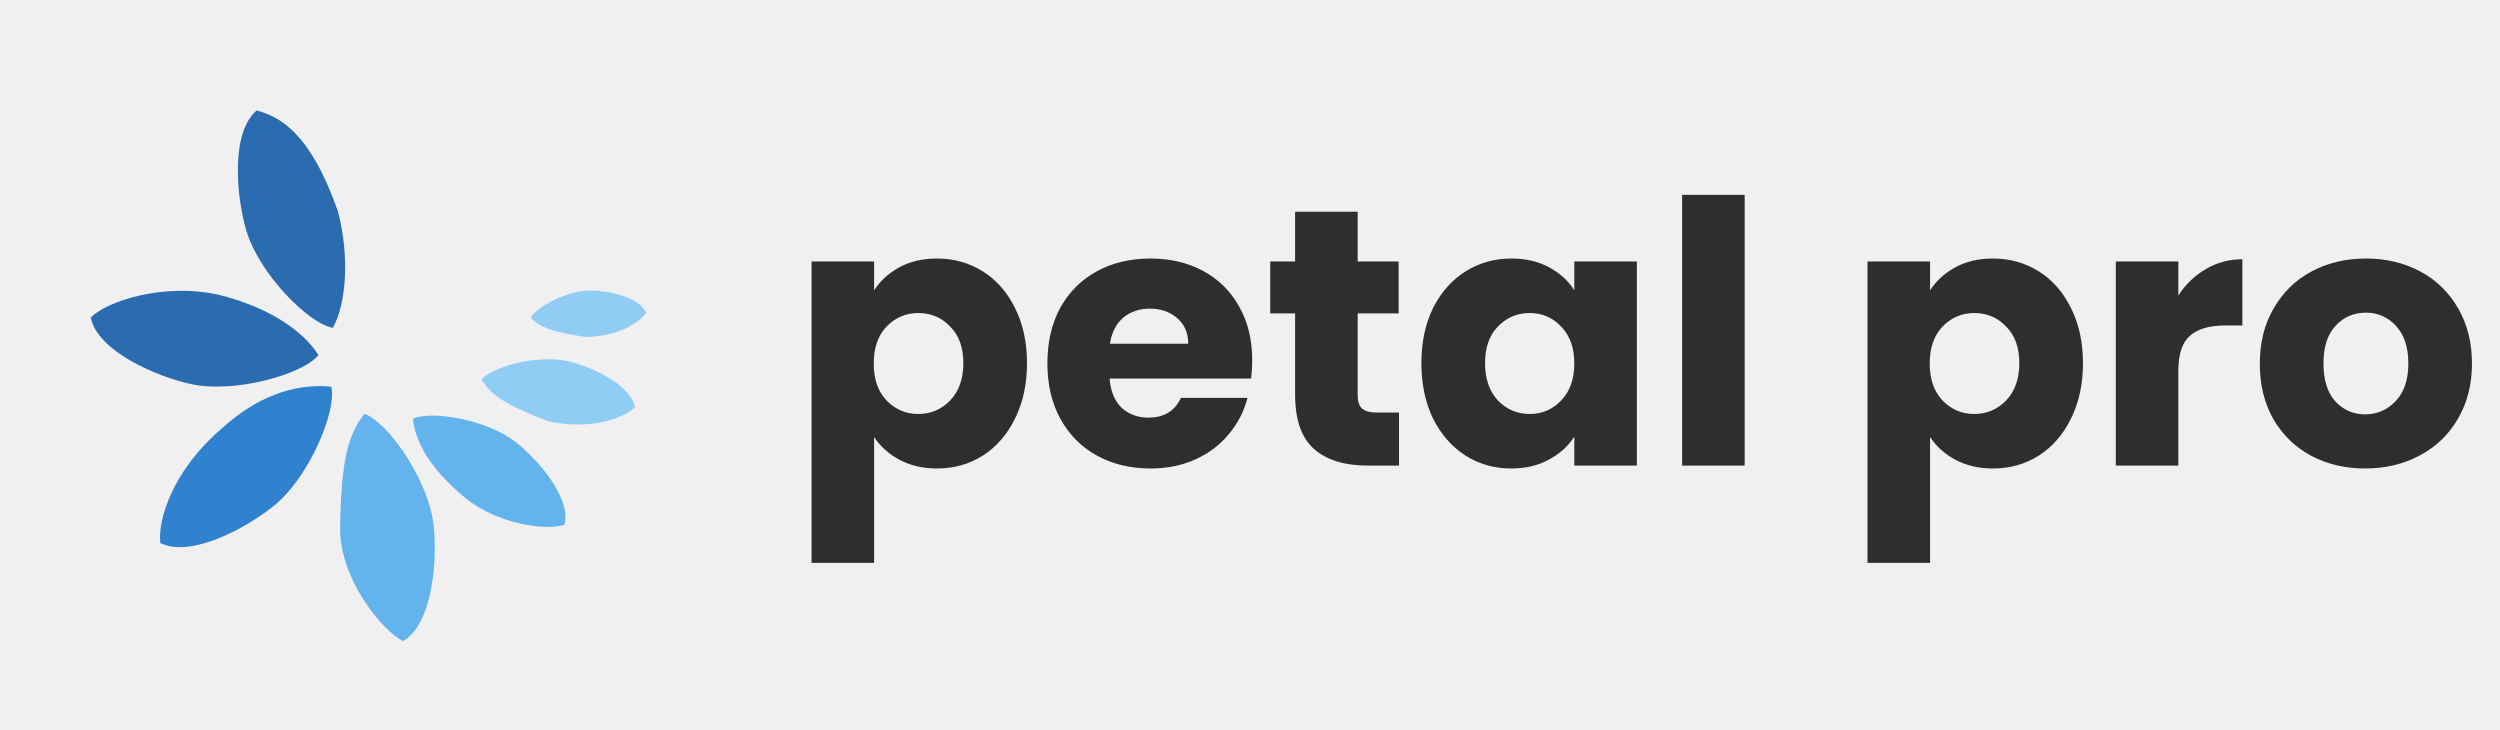
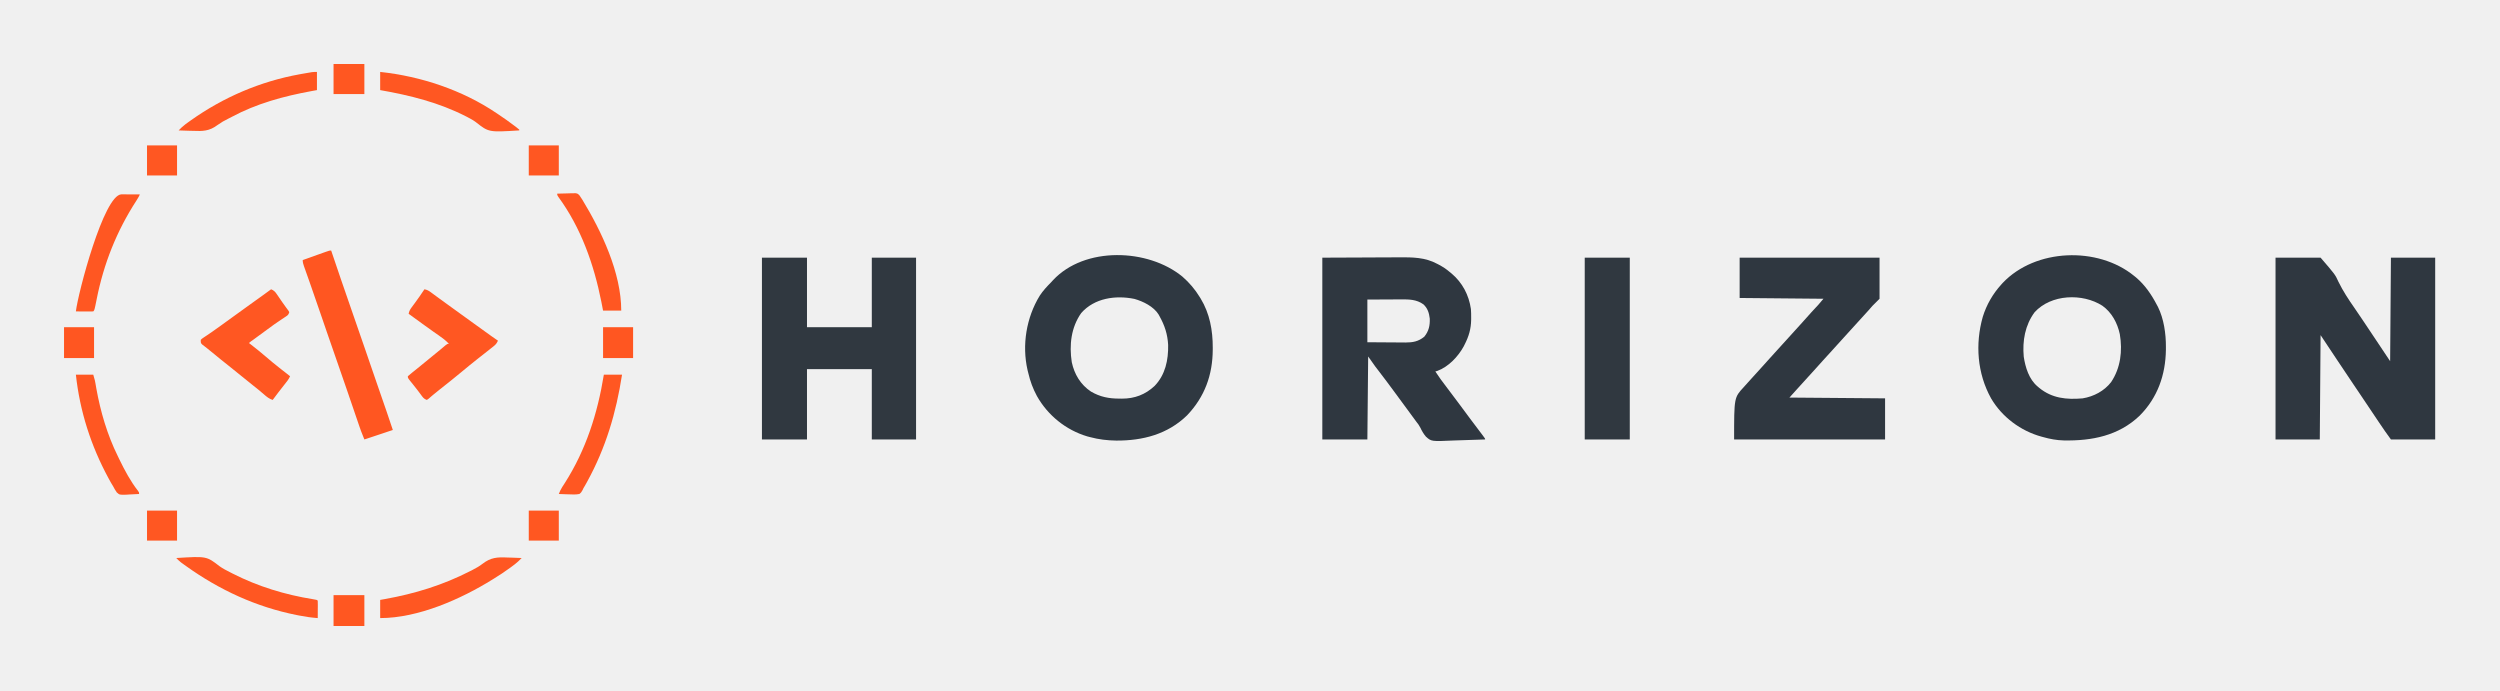
- <svg xmlns="http://www.w3.org/2000/svg" width="1182" height="345" viewBox="0 0 1182 345" fill="none">
-   <g clip-path="url(#clip0_602_15)">
-     <g clip-path="url(#clip1_602_15)">
-       <g clip-path="url(#clip2_602_15)">
-         <path d="M413.275 137.277C416.157 132.78 420.135 129.148 425.209 126.381C430.282 123.614 436.22 122.23 443.023 122.23C450.978 122.23 458.185 124.248 464.641 128.284C471.098 132.319 476.172 138.084 479.861 145.579C483.666 153.073 485.569 161.779 485.569 171.694C485.569 181.61 483.666 190.373 479.861 197.983C476.172 205.478 471.098 211.3 464.641 215.451C458.185 219.487 450.978 221.504 443.023 221.504C436.335 221.504 430.397 220.121 425.209 217.354C420.135 214.586 416.157 211.012 413.275 206.631V266.126H383.7V123.614H413.275V137.277ZM455.475 171.694C455.475 164.315 453.4 158.55 449.249 154.399C445.213 150.133 440.198 148 434.202 148C428.322 148 423.306 150.133 419.155 154.399C415.12 158.665 413.102 164.488 413.102 171.867C413.102 179.247 415.12 185.069 419.155 189.336C423.306 193.602 428.322 195.735 434.202 195.735C440.082 195.735 445.098 193.602 449.249 189.336C453.4 184.954 455.475 179.074 455.475 171.694ZM592.057 170.311C592.057 173.078 591.884 175.961 591.538 178.958H524.606C525.067 184.954 526.969 189.566 530.313 192.795C533.772 195.908 537.981 197.464 542.938 197.464C550.318 197.464 555.449 194.351 558.331 188.125H589.808C588.194 194.466 585.254 200.174 580.988 205.247C576.837 210.32 571.591 214.298 565.249 217.181C558.908 220.063 551.817 221.504 543.976 221.504C534.521 221.504 526.105 219.487 518.725 215.451C511.346 211.416 505.581 205.651 501.43 198.156C497.279 190.661 495.204 181.899 495.204 171.867C495.204 161.836 497.222 153.073 501.257 145.579C505.408 138.084 511.173 132.319 518.552 128.284C525.932 124.248 534.406 122.23 543.976 122.23C553.316 122.23 561.617 124.19 568.881 128.111C576.145 132.031 581.795 137.623 585.83 144.887C589.981 152.151 592.057 160.626 592.057 170.311ZM561.79 162.528C561.79 157.455 560.061 153.419 556.602 150.421C553.143 147.424 548.819 145.925 543.63 145.925C538.672 145.925 534.464 147.366 531.005 150.248C527.661 153.131 525.586 157.224 524.779 162.528H561.79ZM661.447 195.043V220.121H646.4C635.677 220.121 627.318 217.527 621.322 212.338C615.326 207.034 612.328 198.444 612.328 186.568V148.173H600.568V123.614H612.328V100.093H641.903V123.614H661.274V148.173H641.903V186.914C641.903 189.797 642.595 191.872 643.979 193.14C645.362 194.409 647.668 195.043 650.897 195.043H661.447ZM672.04 171.694C672.04 161.779 673.885 153.073 677.574 145.579C681.379 138.084 686.51 132.319 692.967 128.284C699.424 124.248 706.63 122.23 714.586 122.23C721.389 122.23 727.327 123.614 732.4 126.381C737.588 129.148 741.566 132.78 744.334 137.277V123.614H773.908V220.121H744.334V206.458C741.451 210.954 737.415 214.586 732.227 217.354C727.154 220.121 721.216 221.504 714.413 221.504C706.572 221.504 699.424 219.487 692.967 215.451C686.51 211.3 681.379 205.478 677.574 197.983C673.885 190.373 672.04 181.61 672.04 171.694ZM744.334 171.867C744.334 164.488 742.258 158.665 738.107 154.399C734.072 150.133 729.114 148 723.233 148C717.353 148 712.338 150.133 708.187 154.399C704.151 158.55 702.133 164.315 702.133 171.694C702.133 179.074 704.151 184.954 708.187 189.336C712.338 193.602 717.353 195.735 723.233 195.735C729.114 195.735 734.072 193.602 738.107 189.336C742.258 185.069 744.334 179.247 744.334 171.867ZM824.879 92.137V220.121H795.304V92.137H824.879ZM912.537 137.277C915.419 132.78 919.397 129.148 924.471 126.381C929.544 123.614 935.482 122.23 942.285 122.23C950.24 122.23 957.447 124.248 963.903 128.284C970.36 132.319 975.434 138.084 979.123 145.579C982.928 153.073 984.831 161.779 984.831 171.694C984.831 181.61 982.928 190.373 979.123 197.983C975.434 205.478 970.36 211.3 963.903 215.451C957.447 219.487 950.24 221.504 942.285 221.504C935.597 221.504 929.659 220.121 924.471 217.354C919.397 214.586 915.419 211.012 912.537 206.631V266.126H882.962V123.614H912.537V137.277ZM954.737 171.694C954.737 164.315 952.662 158.55 948.511 154.399C944.475 150.133 939.46 148 933.464 148C927.584 148 922.568 150.133 918.417 154.399C914.382 158.665 912.364 164.488 912.364 171.867C912.364 179.247 914.382 185.069 918.417 189.336C922.568 193.602 927.584 195.735 933.464 195.735C939.344 195.735 944.36 193.602 948.511 189.336C952.662 184.954 954.737 179.074 954.737 171.694ZM1029.92 139.698C1033.38 134.395 1037.7 130.244 1042.89 127.246C1048.08 124.133 1053.85 122.576 1060.19 122.576V153.88H1052.06C1044.68 153.88 1039.14 155.495 1035.46 158.723C1031.77 161.836 1029.92 167.371 1029.92 175.326V220.121H1000.35V123.614H1029.92V139.698ZM1118.25 221.504C1108.8 221.504 1100.27 219.487 1092.66 215.451C1085.16 211.416 1079.22 205.651 1074.84 198.156C1070.58 190.661 1068.44 181.899 1068.44 171.867C1068.44 161.952 1070.63 153.246 1075.02 145.752C1079.4 138.142 1085.39 132.319 1093 128.284C1100.61 124.248 1109.14 122.23 1118.6 122.23C1128.05 122.23 1136.59 124.248 1144.2 128.284C1151.81 132.319 1157.8 138.142 1162.18 145.752C1166.56 153.246 1168.75 161.952 1168.75 171.867C1168.75 181.783 1166.51 190.546 1162.01 198.156C1157.63 205.651 1151.58 211.416 1143.85 215.451C1136.24 219.487 1127.71 221.504 1118.25 221.504ZM1118.25 195.908C1123.9 195.908 1128.69 193.832 1132.61 189.681C1136.64 185.531 1138.66 179.593 1138.66 171.867C1138.66 164.142 1136.7 158.204 1132.78 154.053C1128.98 149.903 1124.25 147.827 1118.6 147.827C1112.83 147.827 1108.05 149.903 1104.24 154.053C1100.44 158.089 1098.54 164.027 1098.54 171.867C1098.54 179.593 1100.38 185.531 1104.07 189.681C1107.88 193.832 1112.6 195.908 1118.25 195.908Z" fill="#2E2E2E" />
-       </g>
-       <g clip-path="url(#clip3_602_15)">
-         <g clip-path="url(#clip4_602_15)">
-           <path d="M159.734 99.797C165.478 121.473 163.627 143.834 157.363 155.005C145.858 153.034 122.506 129.399 116.487 109.102C111.857 93.489 108.779 62.885 121.367 52.214C131.727 55.156 146.325 61.723 159.734 99.797Z" fill="#2B6CB0" />
-           <path d="M103.39 139.366C127.957 145.443 143.855 157.07 150.562 167.896C143.192 177.002 111.042 186.076 90.318 181.607C74.377 178.169 46.073 166.192 42.907 150.08C50.565 142.439 77.149 133.566 103.39 139.366Z" fill="#2B6CB0" />
-           <path d="M104.867 202.58C124.772 184.304 143.943 181.515 156.648 182.839C159.262 194.199 146.477 225.053 130.094 238.646C117.491 249.102 90.479 264.083 75.799 256.746C74.52 246.054 81.34 222.655 104.867 202.58Z" fill="#3182CE" />
-           <path d="M160.794 249.752C161.315 218.227 164.324 205.636 172.361 195.655C183.361 199.52 202.408 226.746 204.942 247.784C206.891 263.967 204.805 294.688 190.622 303.12C180.911 298.488 160.674 273.918 160.794 249.752Z" fill="#63B3ED" />
-           <path d="M219.484 235.015C202.29 220.638 196.342 208.179 195.234 197.99C203.71 193.906 230.094 198.391 243.534 208.789C253.873 216.787 270.201 235.263 266.922 248.077C258.744 250.996 235.166 248.127 219.484 235.015Z" fill="#63B3ED" />
-           <path d="M259.199 199.173C239.321 191.59 232.049 186.789 227.632 179.404C232.706 173.328 254.519 167.533 268.472 170.77C279.204 173.259 298.199 181.648 300.169 192.567C294.916 197.65 279.535 203.593 259.199 199.173Z" fill="#90CDF4" />
-           <path d="M276.996 159.304C261.391 157.104 255.349 154.839 250.944 150.245C253.61 145.037 268.413 137.285 279.023 137.327C287.185 137.359 302.285 140.283 305.503 147.824C302.544 152.346 292.411 159.15 276.996 159.304Z" fill="#90CDF4" />
-         </g>
-       </g>
-     </g>
-   </g>
-   <defs>
-     <clipPath id="clip0_602_15">
-       <rect width="1182" height="345" fill="white" />
-     </clipPath>
-     <clipPath id="clip1_602_15">
-       <rect width="1186.73" height="345.26" fill="white" transform="translate(1)" />
-     </clipPath>
-     <clipPath id="clip2_602_15">
-       <rect width="814.368" height="230.598" fill="white" transform="translate(373.259 58.9067)" />
-     </clipPath>
-     <clipPath id="clip3_602_15">
-       <rect width="293.82" height="293.82" fill="white" transform="translate(27.7425 27.5605)" />
-     </clipPath>
-     <clipPath id="clip4_602_15">
-       <rect width="293.82" height="293.82" fill="white" transform="translate(27.7425 27.5605)" />
-     </clipPath>
-   </defs>
+ <svg xmlns="http://www.w3.org/2000/svg" version="1.1" width="3163" height="873">
+   <path d="M0 0 C18.81 0 37.62 0 57 0 C75.453 21.363 75.453 21.363 79.668 30.641 C85.385 42.258 92.249 52.725 99.657 63.324 C102.655 67.632 105.578 71.99 108.504 76.348 C109.612 77.992 110.72 79.637 111.829 81.282 C116.912 88.837 121.954 96.42 127 104 C135.91 117.365 135.91 117.365 145 131 C145.33 87.77 145.66 44.54 146 0 C164.48 0 182.96 0 202 0 C202 75.9 202 151.8 202 230 C183.52 230 165.04 230 146 230 C140.951 223.058 136.027 216.155 131.312 209 C122.745 196.072 114.068 183.219 105.387 170.367 C104.165 168.559 102.944 166.75 101.723 164.941 C100.606 163.288 99.49 161.635 98.372 159.982 C84.473 139.396 70.778 118.666 57 98 C56.67 141.56 56.34 185.12 56 230 C37.52 230 19.04 230 0 230 C0 154.1 0 78.2 0 0 Z " fill="#2F3740" transform="translate(2879,326)" />
+   <path d="M0 0 C29.453 -0.124 29.453 -0.124 59.5 -0.25 C65.671 -0.286 71.843 -0.323 78.201 -0.36 C85.81 -0.378 85.81 -0.378 89.385 -0.382 C91.852 -0.388 94.319 -0.402 96.786 -0.422 C113.927 -0.557 130.047 -0.526 145.5 7.875 C146.166 8.224 146.832 8.573 147.518 8.932 C152.387 11.536 156.821 14.377 161 18 C161.785 18.632 162.57 19.263 163.379 19.914 C177.156 31.482 185.468 47.223 188 65 C188.277 68.631 188.335 72.235 188.312 75.875 C188.305 77.323 188.305 77.323 188.298 78.8 C188.108 90.336 185.267 99.769 180 110 C179.593 110.81 179.185 111.619 178.766 112.453 C171.767 125.216 159.491 138.16 145.617 143.238 C144.322 143.615 144.322 143.615 143 144 C147.219 150.524 151.752 156.728 156.5 162.875 C161.755 169.723 166.959 176.601 172.062 183.562 C176.881 190.132 181.733 196.673 186.625 203.188 C187.245 204.013 187.864 204.838 188.502 205.689 C191.533 209.724 194.57 213.755 197.613 217.781 C198.175 218.526 198.737 219.271 199.316 220.038 C200.374 221.441 201.434 222.842 202.497 224.241 C206 228.888 206 228.888 206 230 C197.099 230.396 188.201 230.697 179.293 230.881 C175.155 230.969 171.023 231.088 166.888 231.282 C137.952 232.605 137.952 232.605 131.105 226.47 C128.11 222.978 125.949 219.205 123.996 215.053 C122.7 212.382 121.011 210.165 119.16 207.852 C118.126 206.444 117.093 205.035 116.062 203.625 C114.887 202.023 113.711 200.422 112.535 198.82 C111.951 198.024 111.368 197.228 110.766 196.407 C107.268 191.639 103.756 186.881 100.246 182.121 C97.349 178.191 94.455 174.259 91.57 170.32 C84.681 160.926 77.701 151.609 70.592 142.379 C69.965 141.562 69.338 140.745 68.691 139.902 C68.147 139.196 67.602 138.489 67.041 137.761 C63.942 133.569 60.99 129.271 58 125 C57.67 159.65 57.34 194.3 57 230 C38.19 230 19.38 230 0 230 C0 154.1 0 78.2 0 0 Z M57 53 C57 70.82 57 88.64 57 107 C64.418 107.063 71.834 107.123 79.252 107.155 C82.707 107.171 86.161 107.192 89.616 107.226 C93.588 107.265 97.559 107.28 101.531 107.293 C102.759 107.308 103.986 107.324 105.251 107.34 C114.473 107.342 121.66 106.035 129 100 C134.666 93.094 136.309 85.859 135.938 77.062 C135.144 70.067 133.233 64.02 127.984 59.117 C119.171 52.738 109.641 52.71 99.09 52.805 C98.018 52.807 96.946 52.809 95.841 52.811 C91.873 52.821 87.905 52.849 83.938 52.875 C75.048 52.916 66.159 52.958 57 53 Z " fill="#2F3740" transform="translate(1673,326)" />
+   <path d="M0 0 C0.828 0.664 1.655 1.328 2.508 2.012 C13.925 11.693 22.134 23.823 29 37 C29.397 37.73 29.794 38.459 30.203 39.211 C37.747 54.36 40.397 73.317 40.312 90 C40.307 91.176 40.301 92.351 40.295 93.562 C39.859 125.367 29.777 154.152 7 177 C-19.558 202.353 -53.345 208.883 -88.865 208.242 C-97.892 207.998 -106.342 206.471 -115 204 C-115.66 203.823 -116.32 203.647 -117 203.465 C-143.329 196.311 -167.088 178.62 -180.871 155.032 C-198.394 123.495 -201.173 86.305 -191.371 51.785 C-186.656 36.624 -178.683 22.722 -168 11 C-167.377 10.308 -166.755 9.616 -166.113 8.902 C-124.835 -34.626 -46.016 -37.486 0 0 Z M-125.816 46.043 C-137.923 62.438 -141.364 82.229 -139.562 102.293 C-137.496 115.914 -132.926 130.895 -122 140 C-121.354 140.55 -120.708 141.101 -120.043 141.668 C-103.851 154.968 -85.338 156.807 -65 155 C-51.003 152.678 -37.823 145.782 -29.055 134.496 C-16.969 116.524 -14.463 94.869 -18 73.812 C-21.047 59.615 -28.169 46.273 -40.156 37.758 C-65.278 21.733 -104.979 23.168 -125.816 46.043 Z " fill="#2F3740" transform="translate(2700,349)" />
+   <path d="M0 0 C8.792 7.643 15.91 16.055 22 26 C22.349 26.564 22.698 27.128 23.058 27.708 C34.605 46.679 38.438 68.025 38.375 90 C38.374 90.72 38.374 91.441 38.373 92.183 C38.262 124.359 28.212 152.085 5.875 175.5 C-18.613 199.414 -50.223 207.615 -83.606 207.426 C-95.049 207.28 -105.941 205.983 -117 203 C-118.671 202.567 -118.671 202.567 -120.375 202.125 C-147.394 194.077 -170.293 175.549 -184.069 151.109 C-189.132 141.72 -192.602 132.373 -195 122 C-195.317 120.739 -195.634 119.479 -195.961 118.18 C-203.193 86.541 -197.46 51.751 -180.568 24.172 C-176.422 17.778 -171.339 12.401 -166 7 C-165.272 6.199 -164.543 5.399 -163.793 4.574 C-123.65 -38.547 -43.404 -35.659 0 0 Z M-128 46 C-140.89 64.234 -143.343 86.501 -140 108.188 C-136.733 123.523 -128.874 136.657 -115.742 145.398 C-104.135 152.177 -92.957 154.353 -79.688 154.312 C-78.111 154.337 -78.111 154.337 -76.502 154.361 C-60.425 154.371 -46.913 149.239 -35.156 138.246 C-21.574 124.098 -17.729 105.523 -18.062 86.426 C-18.78 72.839 -22.436 61.788 -29 50 C-29.584 48.931 -29.584 48.931 -30.18 47.84 C-36.445 37.802 -49.631 31.318 -60.688 28.188 C-84.494 23.291 -111.278 27.06 -128 46 Z " fill="#2F3841" transform="translate(1496,350)" />
+   <path d="M0 0 C18.81 0 37.62 0 57 0 C57 29.04 57 58.08 57 88 C84.06 88 111.12 88 139 88 C139 58.96 139 29.92 139 0 C157.48 0 175.96 0 195 0 C195 75.9 195 151.8 195 230 C176.52 230 158.04 230 139 230 C139 200.63 139 171.26 139 141 C111.94 141 84.88 141 57 141 C57 170.37 57 199.74 57 230 C38.19 230 19.38 230 0 230 C0 154.1 0 78.2 0 0 Z " fill="#303840" transform="translate(964,326)" />
+   <path d="M0 0 C58.41 0 116.82 0 177 0 C177 17.16 177 34.32 177 52 C174.03 54.97 171.06 57.94 168 61 C166.326 62.896 164.652 64.792 163.004 66.711 C160.431 69.65 157.781 72.511 155.125 75.375 C150.032 80.871 144.998 86.417 140 92 C134.73 97.878 129.428 103.725 124.086 109.539 C120.47 113.478 116.891 117.449 113.32 121.43 C110.689 124.344 108.033 127.235 105.375 130.125 C102.398 133.362 99.44 136.611 96.562 139.938 C92.982 144.068 89.264 148.066 85.55 152.075 C80.984 157.007 76.485 161.995 72 167 C69.03 170.3 66.06 173.6 63 177 C102.93 177.33 142.86 177.66 184 178 C184 195.16 184 212.32 184 230 C120.97 230 57.94 230 -7 230 C-7 177 -7 177 5 164 C8.007 160.672 11.009 157.341 14 154 C18.845 148.597 23.712 143.216 28.625 137.875 C31.602 134.638 34.56 131.389 37.438 128.062 C41.018 123.932 44.736 119.934 48.45 115.925 C53.016 110.994 57.517 106.007 62 101 C66.845 95.597 71.712 90.216 76.625 84.875 C79.602 81.638 82.56 78.389 85.438 75.062 C89.074 70.862 92.858 66.802 96.65 62.742 C97.139 62.216 97.629 61.69 98.133 61.148 C98.565 60.686 98.997 60.224 99.442 59.748 C101.694 57.222 103.834 54.599 106 52 C53.53 51.505 53.53 51.505 0 51 C0 34.17 0 17.34 0 0 Z " fill="#2F3740" transform="translate(2201,326)" />
+   <path d="M0 0 C18.81 0 37.62 0 57 0 C57 75.9 57 151.8 57 230 C38.19 230 19.38 230 0 230 C0 154.1 0 78.2 0 0 Z " fill="#303840" transform="translate(2005,326)" />
+   <path d="M0 0 C0.27 0.796 0.27 0.796 0.544 1.609 C8.341 24.643 16.146 47.674 24.188 70.625 C30.441 88.477 36.608 106.359 42.75 124.25 C42.983 124.928 43.215 125.605 43.455 126.303 C43.924 127.67 44.393 129.037 44.863 130.404 C46.037 133.826 47.212 137.247 48.387 140.668 C48.619 141.346 48.852 142.024 49.092 142.722 C52.536 152.752 55.992 162.778 59.457 172.801 C59.675 173.432 59.893 174.063 60.118 174.714 C62.385 181.269 64.653 187.824 66.923 194.378 C67.658 196.503 68.394 198.629 69.129 200.754 C69.449 201.676 69.769 202.599 70.098 203.549 C72.795 211.347 75.39 219.171 78 227 C66.12 230.96 54.24 234.92 42 239 C37.501 227.752 37.501 227.752 35.673 222.397 C35.26 221.193 34.848 219.99 34.423 218.75 C33.984 217.459 33.545 216.169 33.105 214.879 C32.637 213.51 32.169 212.14 31.7 210.771 C30.708 207.873 29.717 204.975 28.728 202.076 C26.382 195.202 24.028 188.331 21.674 181.46 C21.151 179.933 20.629 178.407 20.106 176.881 C15.926 164.676 11.705 152.487 7.438 140.312 C3.15 128.075 -1.1 115.826 -5.312 103.562 C-5.663 102.542 -5.663 102.542 -6.02 101.502 C-8.179 95.216 -10.337 88.93 -12.492 82.643 C-17.129 69.121 -21.769 55.6 -26.52 42.117 C-26.856 41.161 -27.193 40.204 -27.54 39.218 C-29.067 34.887 -30.599 30.558 -32.141 26.232 C-32.664 24.752 -33.188 23.273 -33.711 21.793 C-33.947 21.137 -34.184 20.481 -34.427 19.805 C-35.399 17.045 -36 14.954 -36 12 C-31.196 10.287 -26.39 8.578 -21.583 6.873 C-19.948 6.292 -18.312 5.71 -16.677 5.127 C-14.33 4.29 -11.982 3.457 -9.633 2.625 C-8.899 2.363 -8.166 2.1 -7.41 1.83 C-2.228 0 -2.228 0 0 0 Z " fill="#FF5621" transform="translate(419,317)" />
+   <path d="M0 0 C3.12 0.608 5.145 1.602 7.695 3.484 C8.402 4.001 9.108 4.517 9.836 5.049 C10.591 5.61 11.347 6.172 12.125 6.75 C13.752 7.943 15.38 9.136 17.008 10.328 C17.838 10.94 18.669 11.551 19.524 12.182 C23.332 14.979 27.166 17.738 31 20.5 C32.5 21.583 34 22.666 35.5 23.75 C36.242 24.286 36.985 24.823 37.75 25.375 C44.5 30.25 44.5 30.25 46.751 31.876 C48.248 32.957 49.744 34.038 51.241 35.118 C55.042 37.863 58.842 40.608 62.641 43.355 C69.729 48.481 76.822 53.6 83.938 58.688 C84.511 59.098 85.084 59.508 85.675 59.93 C88.095 61.658 90.526 63.351 93 65 C91.678 68.012 90.366 69.805 87.797 71.848 C87.154 72.364 86.511 72.881 85.848 73.414 C84.809 74.23 84.809 74.23 83.75 75.062 C83.031 75.637 82.313 76.211 81.572 76.803 C76.527 80.825 71.443 84.798 66.358 88.768 C60.25 93.553 54.281 98.506 48.301 103.449 C38.618 111.452 28.88 119.384 18.961 127.092 C16.19 129.25 13.46 131.437 10.789 133.719 C9.807 134.554 8.825 135.389 7.812 136.25 C6.953 136.998 6.093 137.745 5.207 138.516 C4.479 139.005 3.75 139.495 3 140 C-0.83 138.723 -2.204 136.442 -4.5 133.312 C-5.382 132.135 -6.265 130.958 -7.148 129.781 C-7.61 129.165 -8.071 128.549 -8.546 127.914 C-10.037 125.951 -11.562 124.019 -13.102 122.094 C-13.606 121.462 -14.111 120.83 -14.631 120.178 C-15.616 118.948 -16.604 117.72 -17.596 116.495 C-21 112.221 -21 112.221 -21 110 C-19.451 108.583 -17.832 107.242 -16.188 105.938 C-15.181 105.132 -14.174 104.326 -13.137 103.496 C-12.614 103.081 -12.091 102.666 -11.552 102.238 C-9.183 100.348 -6.842 98.423 -4.5 96.5 C-0.833 93.5 2.833 90.5 6.5 87.5 C7.401 86.763 8.302 86.025 9.23 85.266 C11.128 83.713 13.027 82.161 14.926 80.609 C15.878 79.831 16.831 79.052 17.812 78.25 C18.715 77.514 19.617 76.778 20.547 76.02 C22.575 74.35 24.572 72.652 26.562 70.938 C29 69 29 69 31 69 C27.128 64.866 22.973 61.7 18.312 58.5 C16.795 57.444 15.278 56.386 13.762 55.328 C12.98 54.783 12.198 54.239 11.392 53.678 C7.442 50.907 3.533 48.08 -0.375 45.25 C-1.5 44.436 -1.5 44.436 -2.649 43.605 C-8.439 39.412 -14.223 35.212 -20 31 C-19.384 27.727 -18.246 25.653 -16.27 22.988 C-15.713 22.23 -15.157 21.471 -14.584 20.689 C-13.999 19.905 -13.415 19.121 -12.812 18.312 C-8.376 12.308 -4.085 6.249 0 0 Z " fill="#FF5722" transform="translate(537,366)" />
+   <path d="M0 0 C3.199 1.361 4.811 2.705 6.77 5.562 C7.263 6.273 7.756 6.983 8.265 7.714 C9.031 8.846 9.031 8.846 9.812 10 C10.875 11.544 11.937 13.089 13 14.633 C13.512 15.382 14.024 16.131 14.551 16.903 C15.797 18.707 17.07 20.481 18.375 22.242 C19.014 23.111 19.654 23.98 20.312 24.875 C21.142 25.985 21.142 25.985 21.988 27.117 C22.322 27.739 22.656 28.36 23 29 C21.856 32.432 21.227 32.798 18.309 34.715 C17.537 35.23 16.765 35.745 15.969 36.276 C14.716 37.099 14.716 37.099 13.438 37.938 C7.063 42.203 0.793 46.544 -5.312 51.188 C-11.054 55.552 -16.859 59.806 -22.749 63.968 C-25.494 65.838 -25.494 65.838 -28 68 C-26.728 68.982 -26.728 68.982 -25.43 69.984 C-19.08 74.915 -12.83 79.927 -6.75 85.188 C-1.269 89.929 4.297 94.526 10 99 C11.242 99.978 12.484 100.956 13.727 101.934 C17.148 104.626 20.573 107.314 24 110 C22.294 113.977 19.627 117.158 16.938 120.5 C11.834 126.912 6.882 133.418 2 140 C-2.439 138.558 -5.503 136.112 -8.938 133.062 C-13.453 129.146 -18.026 125.35 -22.75 121.688 C-28.076 117.548 -33.306 113.304 -38.5 109 C-43.615 104.763 -48.759 100.579 -54 96.5 C-60.04 91.796 -65.968 86.964 -71.857 82.073 C-75.048 79.422 -78.243 76.79 -81.523 74.25 C-82.526 73.466 -83.529 72.683 -84.562 71.875 C-85.43 71.212 -86.298 70.55 -87.191 69.867 C-89 68 -89 68 -89 64 C-87.725 62.651 -87.725 62.651 -85.914 61.441 C-85.24 60.98 -84.566 60.519 -83.871 60.043 C-83.13 59.555 -82.389 59.066 -81.625 58.562 C-80.053 57.491 -78.481 56.418 -76.91 55.344 C-76.096 54.792 -75.281 54.24 -74.442 53.672 C-70.597 51.04 -66.831 48.303 -63.062 45.562 C-61.554 44.47 -60.044 43.377 -58.535 42.285 C-57.786 41.743 -57.038 41.2 -56.266 40.641 C-52.514 37.924 -48.757 35.212 -45 32.5 C-40.452 29.216 -35.905 25.932 -31.359 22.645 C-23.727 17.126 -16.089 11.616 -8.413 6.157 C-5.581 4.141 -2.77 2.101 0 0 Z " fill="#FF5722" transform="translate(343,366)" />
+   <path d="M0 0 C1.762 0.05 3.525 0.096 5.287 0.137 C9.549 0.245 13.804 0.417 18.062 0.625 C15.341 3.398 12.669 6.078 9.566 8.422 C8.933 8.901 8.299 9.38 7.646 9.874 C6.979 10.369 6.312 10.865 5.625 11.375 C4.921 11.899 4.218 12.424 3.492 12.964 C-3.123 17.844 -9.938 22.319 -16.938 26.625 C-17.518 26.987 -18.098 27.348 -18.696 27.721 C-58.89 52.723 -112.856 76.625 -160.938 76.625 C-160.938 69.035 -160.938 61.445 -160.938 53.625 C-158.894 53.261 -156.851 52.898 -154.746 52.523 C-116.697 45.679 -81.454 34.822 -46.938 17.125 C-45.96 16.628 -44.982 16.131 -43.975 15.618 C-39.603 13.33 -35.431 11.076 -31.552 8.014 C-21.154 -0.035 -12.894 -0.649 0 0 Z " fill="#FF5722" transform="translate(641.9375,705.375)" />
+   <path d="M0 0 C38.262 -2.366 38.262 -2.366 54.645 10.298 C58.928 13.393 63.615 15.727 68.312 18.125 C69.28 18.623 70.247 19.12 71.244 19.633 C103.537 36.062 137.494 46.422 173.244 52.152 C177.904 52.904 177.904 52.904 179 54 C179.087 55.635 179.107 57.273 179.098 58.91 C179.094 59.9 179.091 60.889 179.088 61.908 C179.08 62.949 179.071 63.99 179.062 65.062 C179.058 66.107 179.053 67.152 179.049 68.229 C179.037 70.819 179.021 73.41 179 76 C171.133 75.435 163.488 74.326 155.75 72.812 C154.625 72.593 153.499 72.374 152.34 72.148 C101.154 61.926 54.622 40.444 12.312 10.125 C11.546 9.577 10.779 9.03 9.989 8.466 C8.906 7.682 8.906 7.682 7.801 6.883 C7.163 6.423 6.525 5.963 5.868 5.489 C3.749 3.8 1.884 1.945 0 0 Z " fill="#FF5722" transform="translate(223,706)" />
+   <path d="M0 0 C51.557 5.506 103.882 22.921 147 52 C147.661 52.441 148.323 52.881 149.004 53.335 C156.327 58.222 163.505 63.278 170.5 68.625 C171.058 69.051 171.617 69.477 172.192 69.916 C173.482 70.918 174.745 71.955 176 73 C176 73.33 176 73.66 176 74 C137.357 76.39 137.357 76.39 121.058 63.556 C117.859 61.137 114.429 59.279 110.875 57.438 C110.202 57.084 109.529 56.731 108.835 56.368 C74.392 38.72 37.877 29.651 0 23 C0 15.41 0 7.82 0 0 Z " fill="#FF5722" transform="translate(481,91)" />
+   <path d="M0 0 C0 7.59 0 15.18 0 23 C-2.274 23.413 -4.548 23.825 -6.891 24.25 C-42.146 30.741 -76.216 39.926 -108 57 C-109.266 57.653 -110.533 58.304 -111.801 58.953 C-119.105 62.666 -119.105 62.666 -125.878 67.239 C-135.966 74.904 -144.516 75.12 -156.875 74.562 C-158.642 74.517 -160.409 74.476 -162.176 74.439 C-166.453 74.341 -170.725 74.187 -175 74 C-172.208 71.143 -169.473 68.443 -166.242 66.09 C-165.545 65.581 -164.847 65.073 -164.128 64.549 C-163.385 64.017 -162.641 63.485 -161.875 62.938 C-160.688 62.088 -160.688 62.088 -159.477 61.221 C-118.239 31.989 -71.728 12.024 -22 3 C-21.049 2.825 -20.097 2.65 -19.117 2.47 C-5.523 0 -5.523 0 0 0 Z " fill="#FF5722" transform="translate(401,91)" />
+   <path d="M0 0 C4.25 -0.145 8.499 -0.234 12.75 -0.312 C14.56 -0.375 14.56 -0.375 16.406 -0.439 C17.566 -0.456 18.727 -0.472 19.922 -0.488 C20.99 -0.514 22.058 -0.541 23.159 -0.568 C26 0 26 0 28.263 2.354 C28.836 3.227 29.409 4.1 30 5 C30.924 6.396 30.924 6.396 31.867 7.82 C56.097 47.701 81 100.124 81 148 C73.41 148 65.82 148 58 148 C57.278 144.287 56.556 140.575 55.812 136.75 C46.457 89.647 30.103 43.231 1.477 4.195 C0 2 0 2 0 0 Z " fill="#FF5722" transform="translate(705,245)" />
+   <path d="M0 0 C7.59 0 15.18 0 23 0 C15.565 48.289 2.434 92.579 -21.188 135.562 C-21.592 136.301 -21.996 137.039 -22.412 137.8 C-23.198 139.21 -24.004 140.609 -24.831 141.994 C-26.03 143.975 -26.03 143.975 -26.945 146.066 C-28.112 148.271 -28.973 149.527 -31 151 C-35.465 151.859 -39.787 151.659 -44.312 151.438 C-45.53 151.406 -46.748 151.374 -48.002 151.342 C-51.004 151.259 -54.001 151.144 -57 151 C-55.77 147.727 -54.403 144.846 -52.496 141.918 C-52.007 141.16 -51.519 140.401 -51.015 139.62 C-50.495 138.817 -49.974 138.015 -49.438 137.188 C-22.621 95.142 -7.938 49.045 0 0 Z " fill="#FF5722" transform="translate(764,474)" />
+   <path d="M0 0 C7.26 0 14.52 0 22 0 C24.243 7.851 24.243 7.851 24.895 11.758 C25.116 13.049 25.116 13.049 25.342 14.366 C25.497 15.277 25.653 16.187 25.812 17.125 C31.127 46.808 39.626 75.897 53 103 C53.685 104.423 54.37 105.846 55.055 107.27 C61.794 121.141 69.2 135.035 78.73 147.211 C80 149 80 149 80 151 C75.814 151.292 71.631 151.468 67.438 151.625 C66.256 151.709 65.075 151.793 63.857 151.879 C55.259 152.12 55.259 152.12 51.761 149.009 C49.924 146.422 48.44 143.825 47 141 C46.2 139.675 45.396 138.354 44.586 137.035 C43.84 135.716 43.104 134.391 42.375 133.062 C41.963 132.311 41.551 131.56 41.127 130.787 C18.952 89.753 5.053 46.391 0 0 Z " fill="#FF5722" transform="translate(96,474)" />
+   <path d="M0 0 C1.084 0.005 2.168 0.01 3.285 0.016 C4.455 0.019 5.625 0.022 6.83 0.026 C8.062 0.034 9.293 0.042 10.562 0.051 C12.416 0.058 12.416 0.058 14.306 0.065 C17.371 0.077 20.435 0.093 23.5 0.114 C22.19 2.832 20.754 5.363 19.101 7.887 C-5.959 46.581 -22.244 87.572 -31.203 132.727 C-33.975 146.589 -33.975 146.589 -35.5 148.114 C-37.135 148.201 -38.773 148.221 -40.41 148.211 C-41.4 148.208 -42.389 148.205 -43.408 148.201 C-44.449 148.193 -45.49 148.185 -46.563 148.176 C-47.608 148.172 -48.652 148.167 -49.729 148.162 C-52.319 148.151 -54.91 148.134 -57.5 148.114 C-54.793 124.751 -22.265 1.011 0 0 Z " fill="#FF5722" transform="translate(153.5002,245.8865)" />
+   <path d="M0 0 C12.87 0 25.74 0 39 0 C39 12.87 39 25.74 39 39 C26.13 39 13.26 39 0 39 C0 26.13 0 13.26 0 0 Z " fill="#FF5721" transform="translate(422,753)" />
+   <path d="M0 0 C12.54 0 25.08 0 38 0 C38 12.87 38 25.74 38 39 C25.46 39 12.92 39 0 39 C0 26.13 0 13.26 0 0 Z " fill="#FF5621" transform="translate(763,414)" />
+   <path d="M0 0 C12.54 0 25.08 0 38 0 C38 12.87 38 25.74 38 39 C25.46 39 12.92 39 0 39 C0 26.13 0 13.26 0 0 Z " fill="#FF5621" transform="translate(81,414)" />
+   <path d="M0 0 C12.87 0 25.74 0 39 0 C39 12.54 39 25.08 39 38 C26.13 38 13.26 38 0 38 C0 25.46 0 12.92 0 0 Z " fill="#FF5721" transform="translate(422,81)" />
+   <path d="M0 0 C12.54 0 25.08 0 38 0 C38 12.54 38 25.08 38 38 C25.46 38 12.92 38 0 38 C0 25.46 0 12.92 0 0 Z " fill="#FF5721" transform="translate(669,646)" />
+   <path d="M0 0 C12.54 0 25.08 0 38 0 C38 12.54 38 25.08 38 38 C25.46 38 12.92 38 0 38 C0 25.46 0 12.92 0 0 Z " fill="#FF5722" transform="translate(186,646)" />
+   <path d="M0 0 C12.54 0 25.08 0 38 0 C38 12.54 38 25.08 38 38 C25.46 38 12.92 38 0 38 C0 25.46 0 12.92 0 0 Z " fill="#FF5722" transform="translate(669,184)" />
+   <path d="M0 0 C12.54 0 25.08 0 38 0 C38 12.54 38 25.08 38 38 C25.46 38 12.92 38 0 38 C0 25.46 0 12.92 0 0 Z " fill="#FF5722" transform="translate(186,184)" />
</svg>
